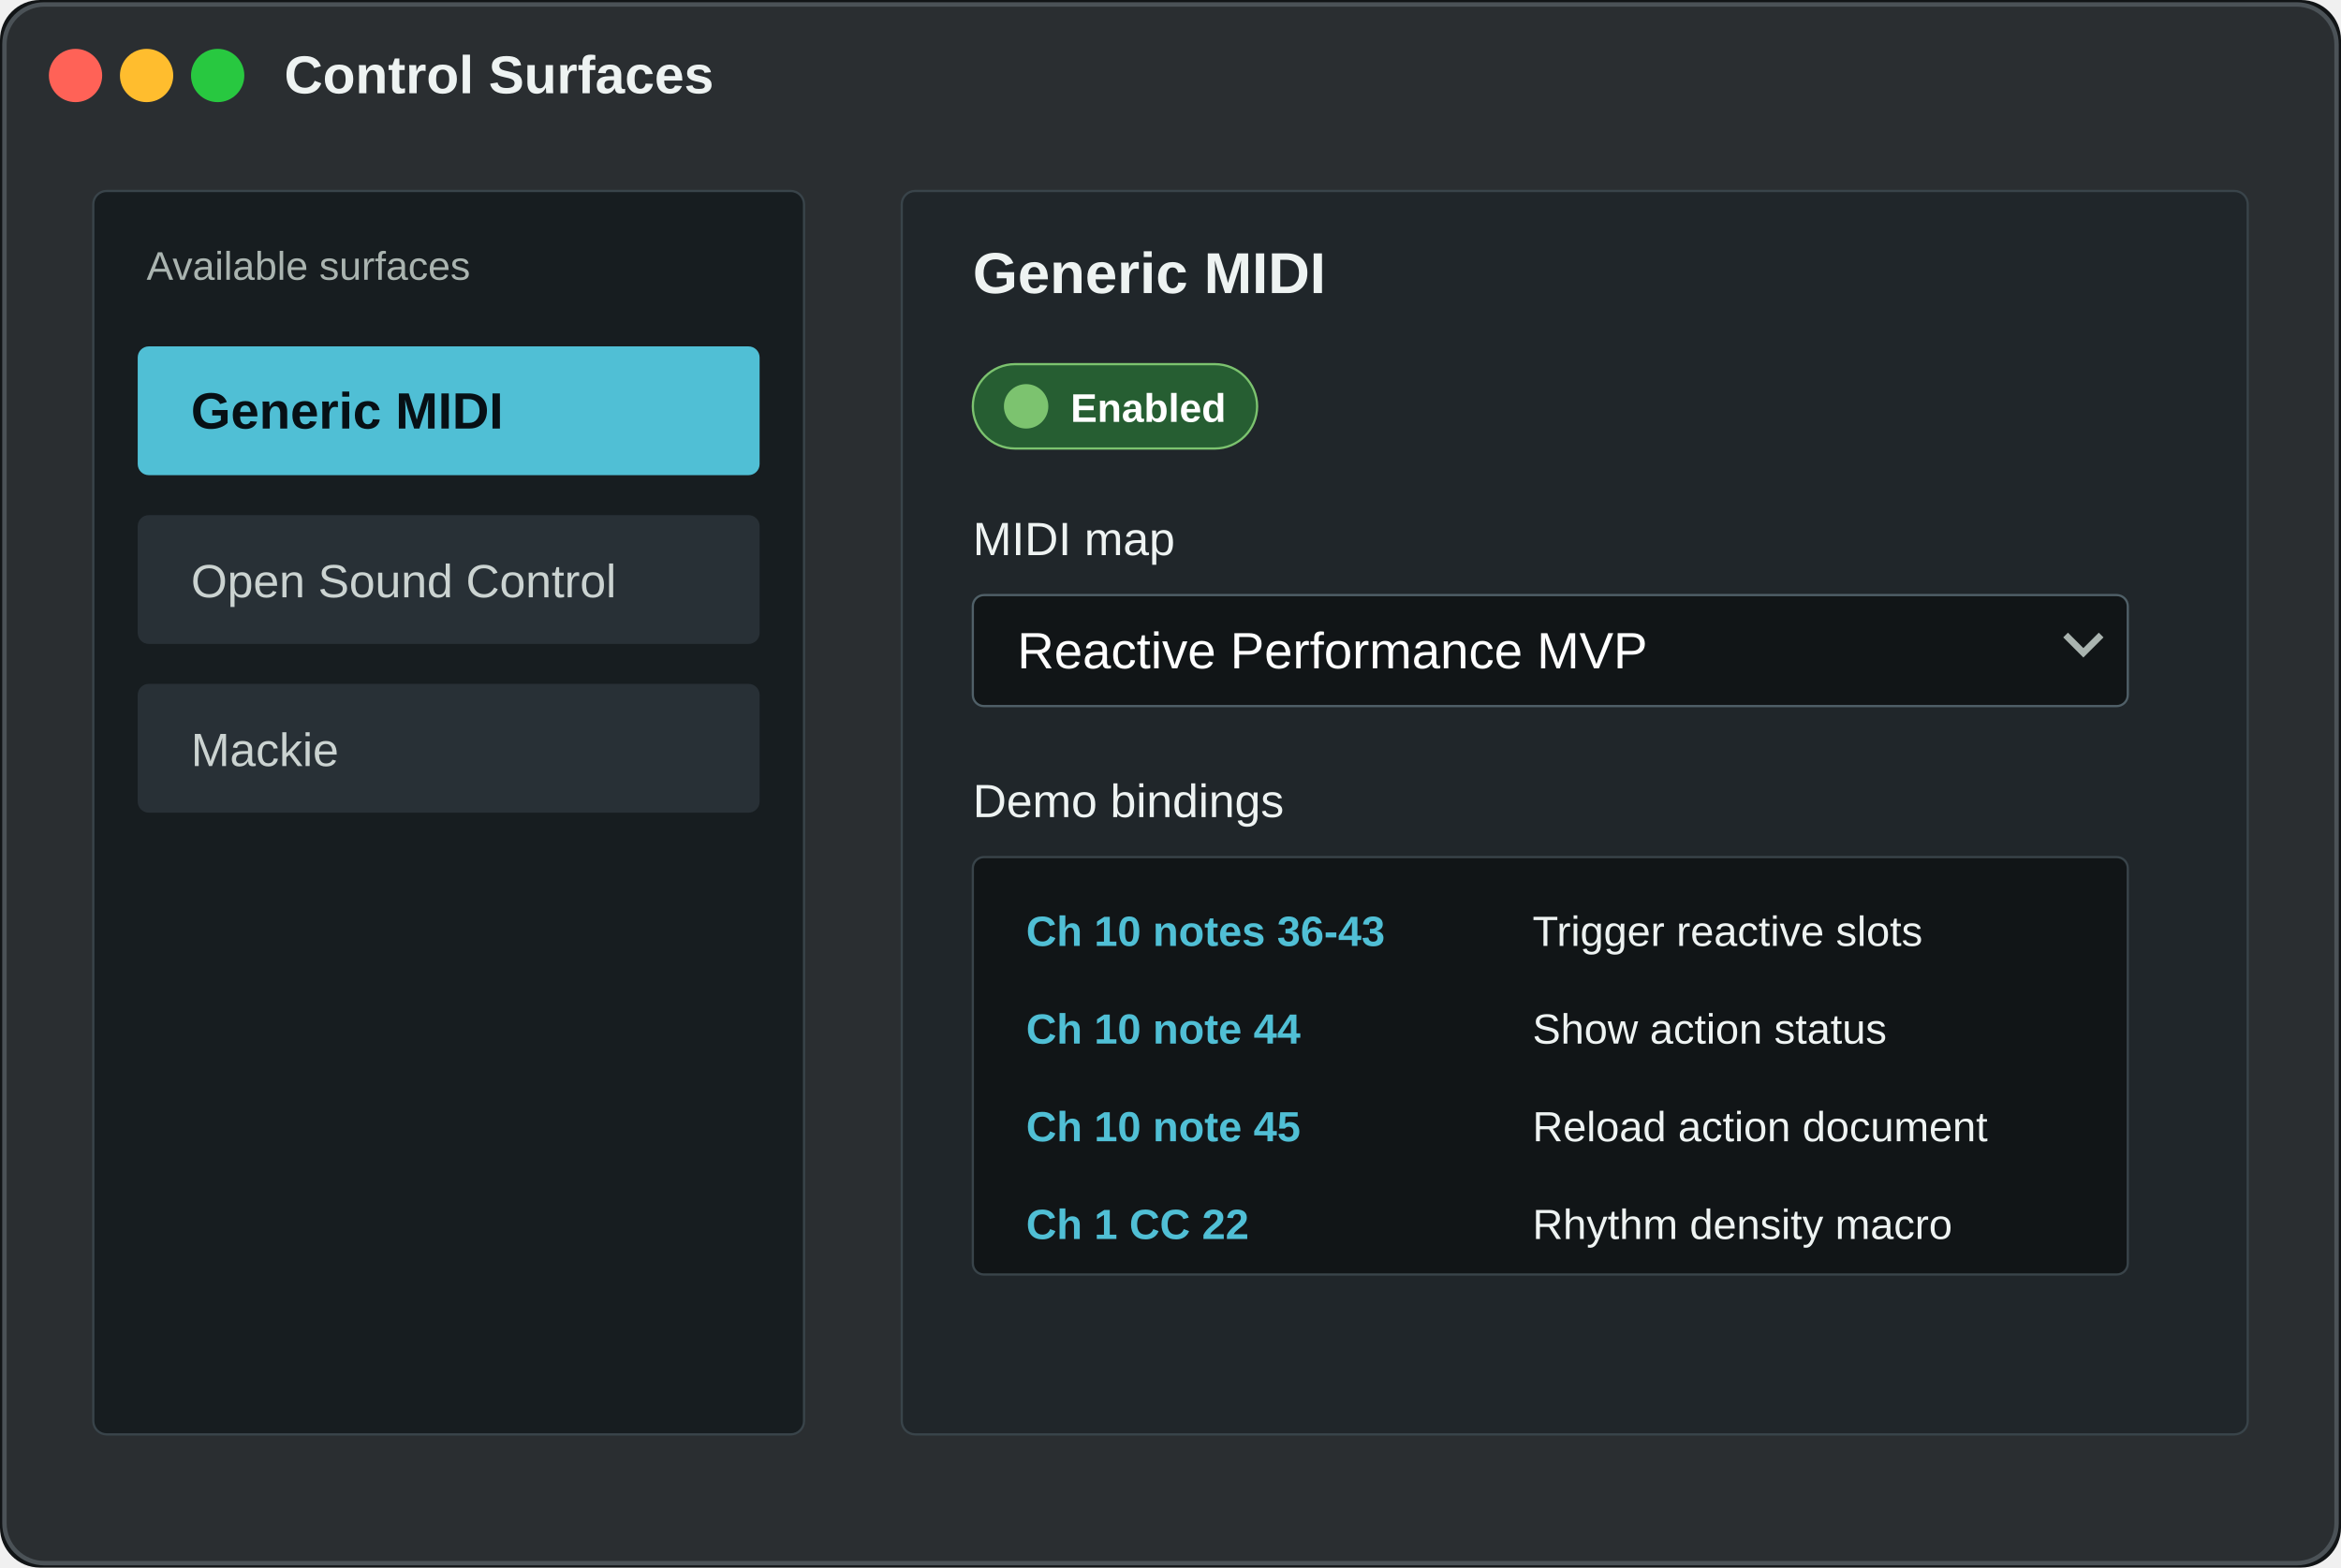
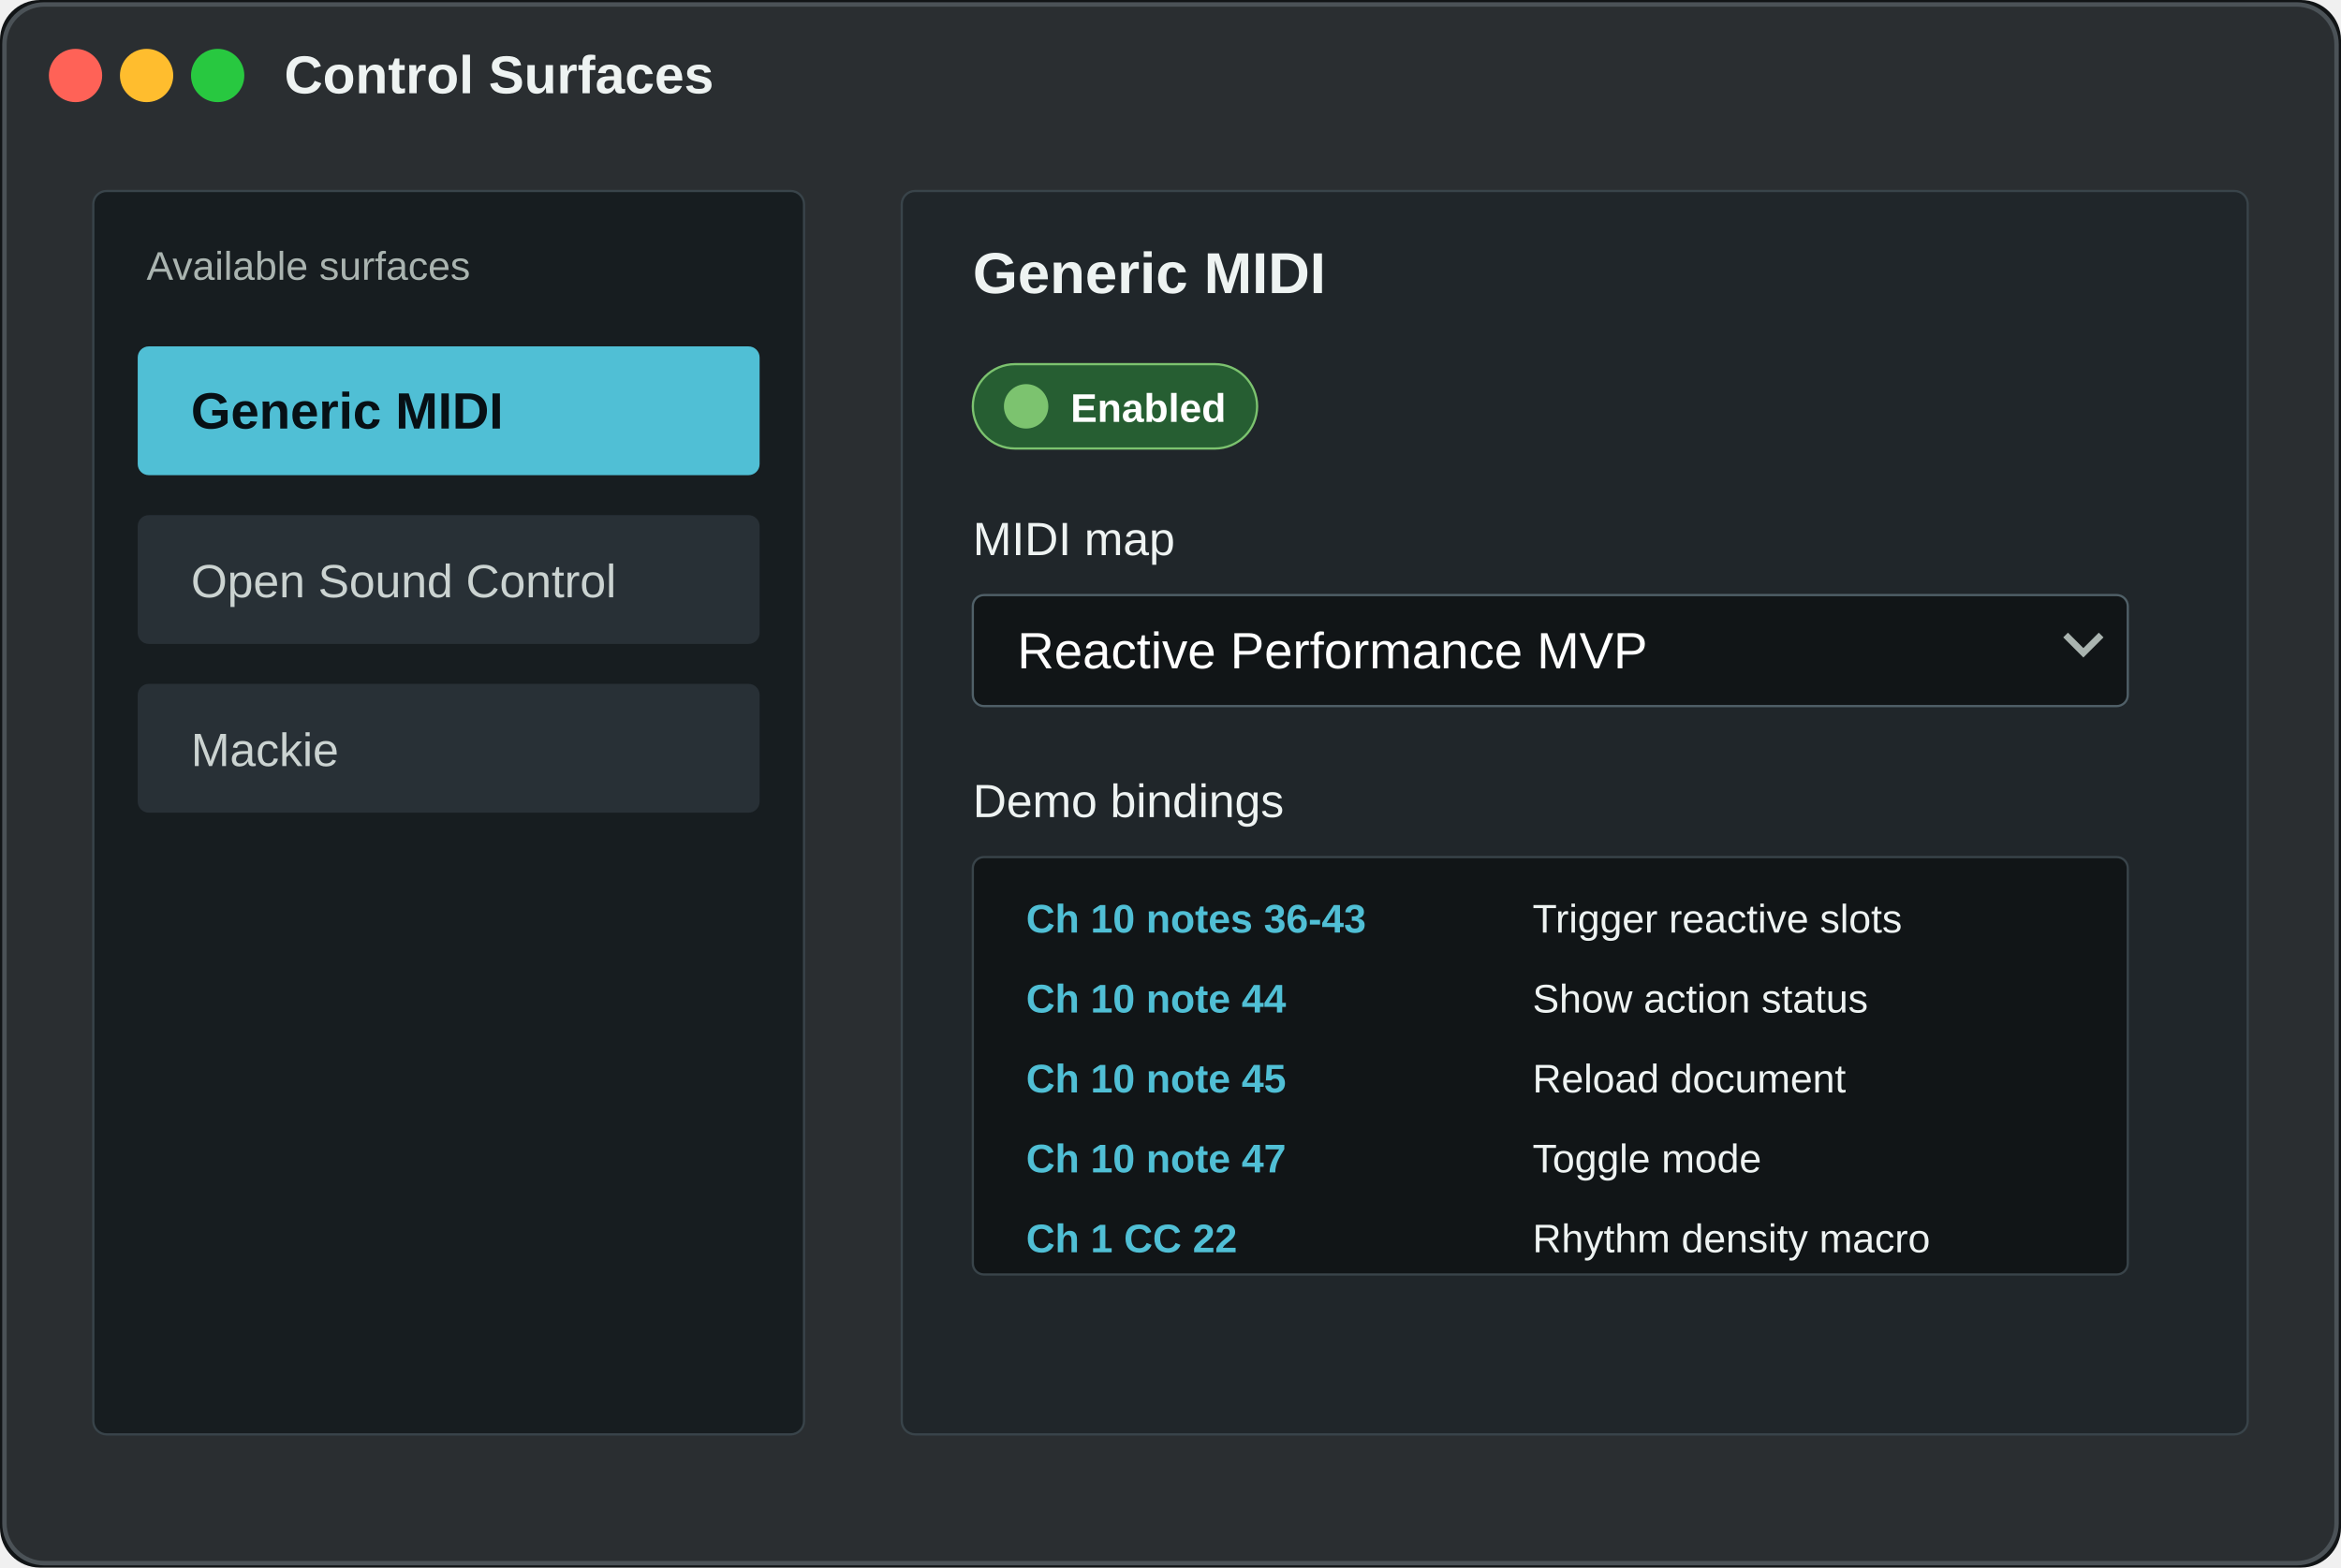
<svg xmlns="http://www.w3.org/2000/svg" width="1054" height="706" viewBox="0 0 1054 706" role="img" aria-labelledby="title desc">
  <rect width="1054" height="706" rx="18" fill="#111416" />
  <rect x="2" y="2" width="1050" height="702" rx="18" fill="#2a2e31" stroke="#4b5257" stroke-width="2" />
  <circle cx="34" cy="34" r="12" fill="#ff6257" />
  <circle cx="66" cy="34" r="12" fill="#ffbd2e" />
  <circle cx="98" cy="34" r="12" fill="#28c840" />
  <text x="128" y="42" fill="#eef3f2" font-family="Arial, sans-serif" font-size="24" font-weight="700">Control Surfaces</text>
  <rect x="42" y="86" width="320" height="560" rx="6" fill="#171d20" stroke="#39444a" />
  <text x="66" y="126" fill="#aab4b0" font-family="Arial, sans-serif" font-size="18">Available surfaces</text>
  <rect x="62" y="156" width="280" height="58" rx="5" fill="#50bfd5" />
  <text x="86" y="193" fill="#071015" font-family="Arial, sans-serif" font-size="23" font-weight="700">Generic MIDI</text>
  <rect x="62" y="232" width="280" height="58" rx="5" fill="#283036" />
  <text x="86" y="269" fill="#cbd3d1" font-family="Arial, sans-serif" font-size="21">Open Sound Control</text>
  <rect x="62" y="308" width="280" height="58" rx="5" fill="#283036" />
  <text x="86" y="345" fill="#cbd3d1" font-family="Arial, sans-serif" font-size="21">Mackie</text>
  <rect x="406" y="86" width="606" height="560" rx="6" fill="#20262a" stroke="#39444a" />
  <text x="438" y="132" fill="#eef3f2" font-family="Arial, sans-serif" font-size="26" font-weight="700">Generic MIDI</text>
  <rect x="438" y="164" width="128" height="38" rx="19" fill="#265e32" stroke="#7cc36f" />
  <circle cx="462" cy="183" r="10" fill="#7cc36f" />
  <text x="482" y="190" fill="#ffffff" font-family="Arial, sans-serif" font-size="18" font-weight="700">Enabled</text>
  <text x="438" y="250" fill="#eef3f2" font-family="Arial, sans-serif" font-size="21">MIDI map</text>
  <rect x="438" y="268" width="520" height="50" rx="5" fill="#111517" stroke="#506068" />
  <text x="458" y="301" fill="#ffffff" font-family="Arial, sans-serif" font-size="23">Reactive Performance MVP</text>
  <path d="M930 286 l8 8 l8-8" fill="none" stroke="#aab4b0" stroke-width="3" />
  <text x="438" y="368" fill="#eef3f2" font-family="Arial, sans-serif" font-size="21">Demo bindings</text>
  <rect x="438" y="386" width="520" height="188" rx="5" fill="#111517" stroke="#39444a" />
-   <text x="462" y="426" fill="#50bfd5" font-family="Arial, sans-serif" font-size="19" font-weight="700">Ch 10 notes 36-43</text>
-   <text x="690" y="426" fill="#eef3f2" font-family="Arial, sans-serif" font-size="19">Trigger reactive slots</text>
-   <text x="462" y="470" fill="#50bfd5" font-family="Arial, sans-serif" font-size="19" font-weight="700">Ch 10 note 44</text>
-   <text x="690" y="470" fill="#eef3f2" font-family="Arial, sans-serif" font-size="19">Show action status</text>
-   <text x="462" y="514" fill="#50bfd5" font-family="Arial, sans-serif" font-size="19" font-weight="700">Ch 10 note 45</text>
-   <text x="690" y="514" fill="#eef3f2" font-family="Arial, sans-serif" font-size="19">Reload action document</text>
-   <text x="462" y="558" fill="#50bfd5" font-family="Arial, sans-serif" font-size="19" font-weight="700">Ch 1 CC 22</text>
-   <text x="690" y="558" fill="#eef3f2" font-family="Arial, sans-serif" font-size="19">Rhythm density macro</text>
+   <text x="462" y="420" fill="#50bfd5" font-family="Arial, sans-serif" font-size="18" font-weight="700">Ch 10 notes 36-43</text>
+   <text x="690" y="420" fill="#eef3f2" font-family="Arial, sans-serif" font-size="18">Trigger reactive slots</text>
+   <text x="462" y="456" fill="#50bfd5" font-family="Arial, sans-serif" font-size="18" font-weight="700">Ch 10 note 44</text>
+   <text x="690" y="456" fill="#eef3f2" font-family="Arial, sans-serif" font-size="18">Show action status</text>
+   <text x="462" y="492" fill="#50bfd5" font-family="Arial, sans-serif" font-size="18" font-weight="700">Ch 10 note 45</text>
+   <text x="690" y="492" fill="#eef3f2" font-family="Arial, sans-serif" font-size="18">Reload document</text>
+   <text x="462" y="528" fill="#50bfd5" font-family="Arial, sans-serif" font-size="18" font-weight="700">Ch 10 note 47</text>
+   <text x="690" y="528" fill="#eef3f2" font-family="Arial, sans-serif" font-size="18">Toggle mode</text>
+   <text x="462" y="564" fill="#50bfd5" font-family="Arial, sans-serif" font-size="18" font-weight="700">Ch 1 CC 22</text>
+   <text x="690" y="564" fill="#eef3f2" font-family="Arial, sans-serif" font-size="18">Rhythm density macro</text>
</svg>
